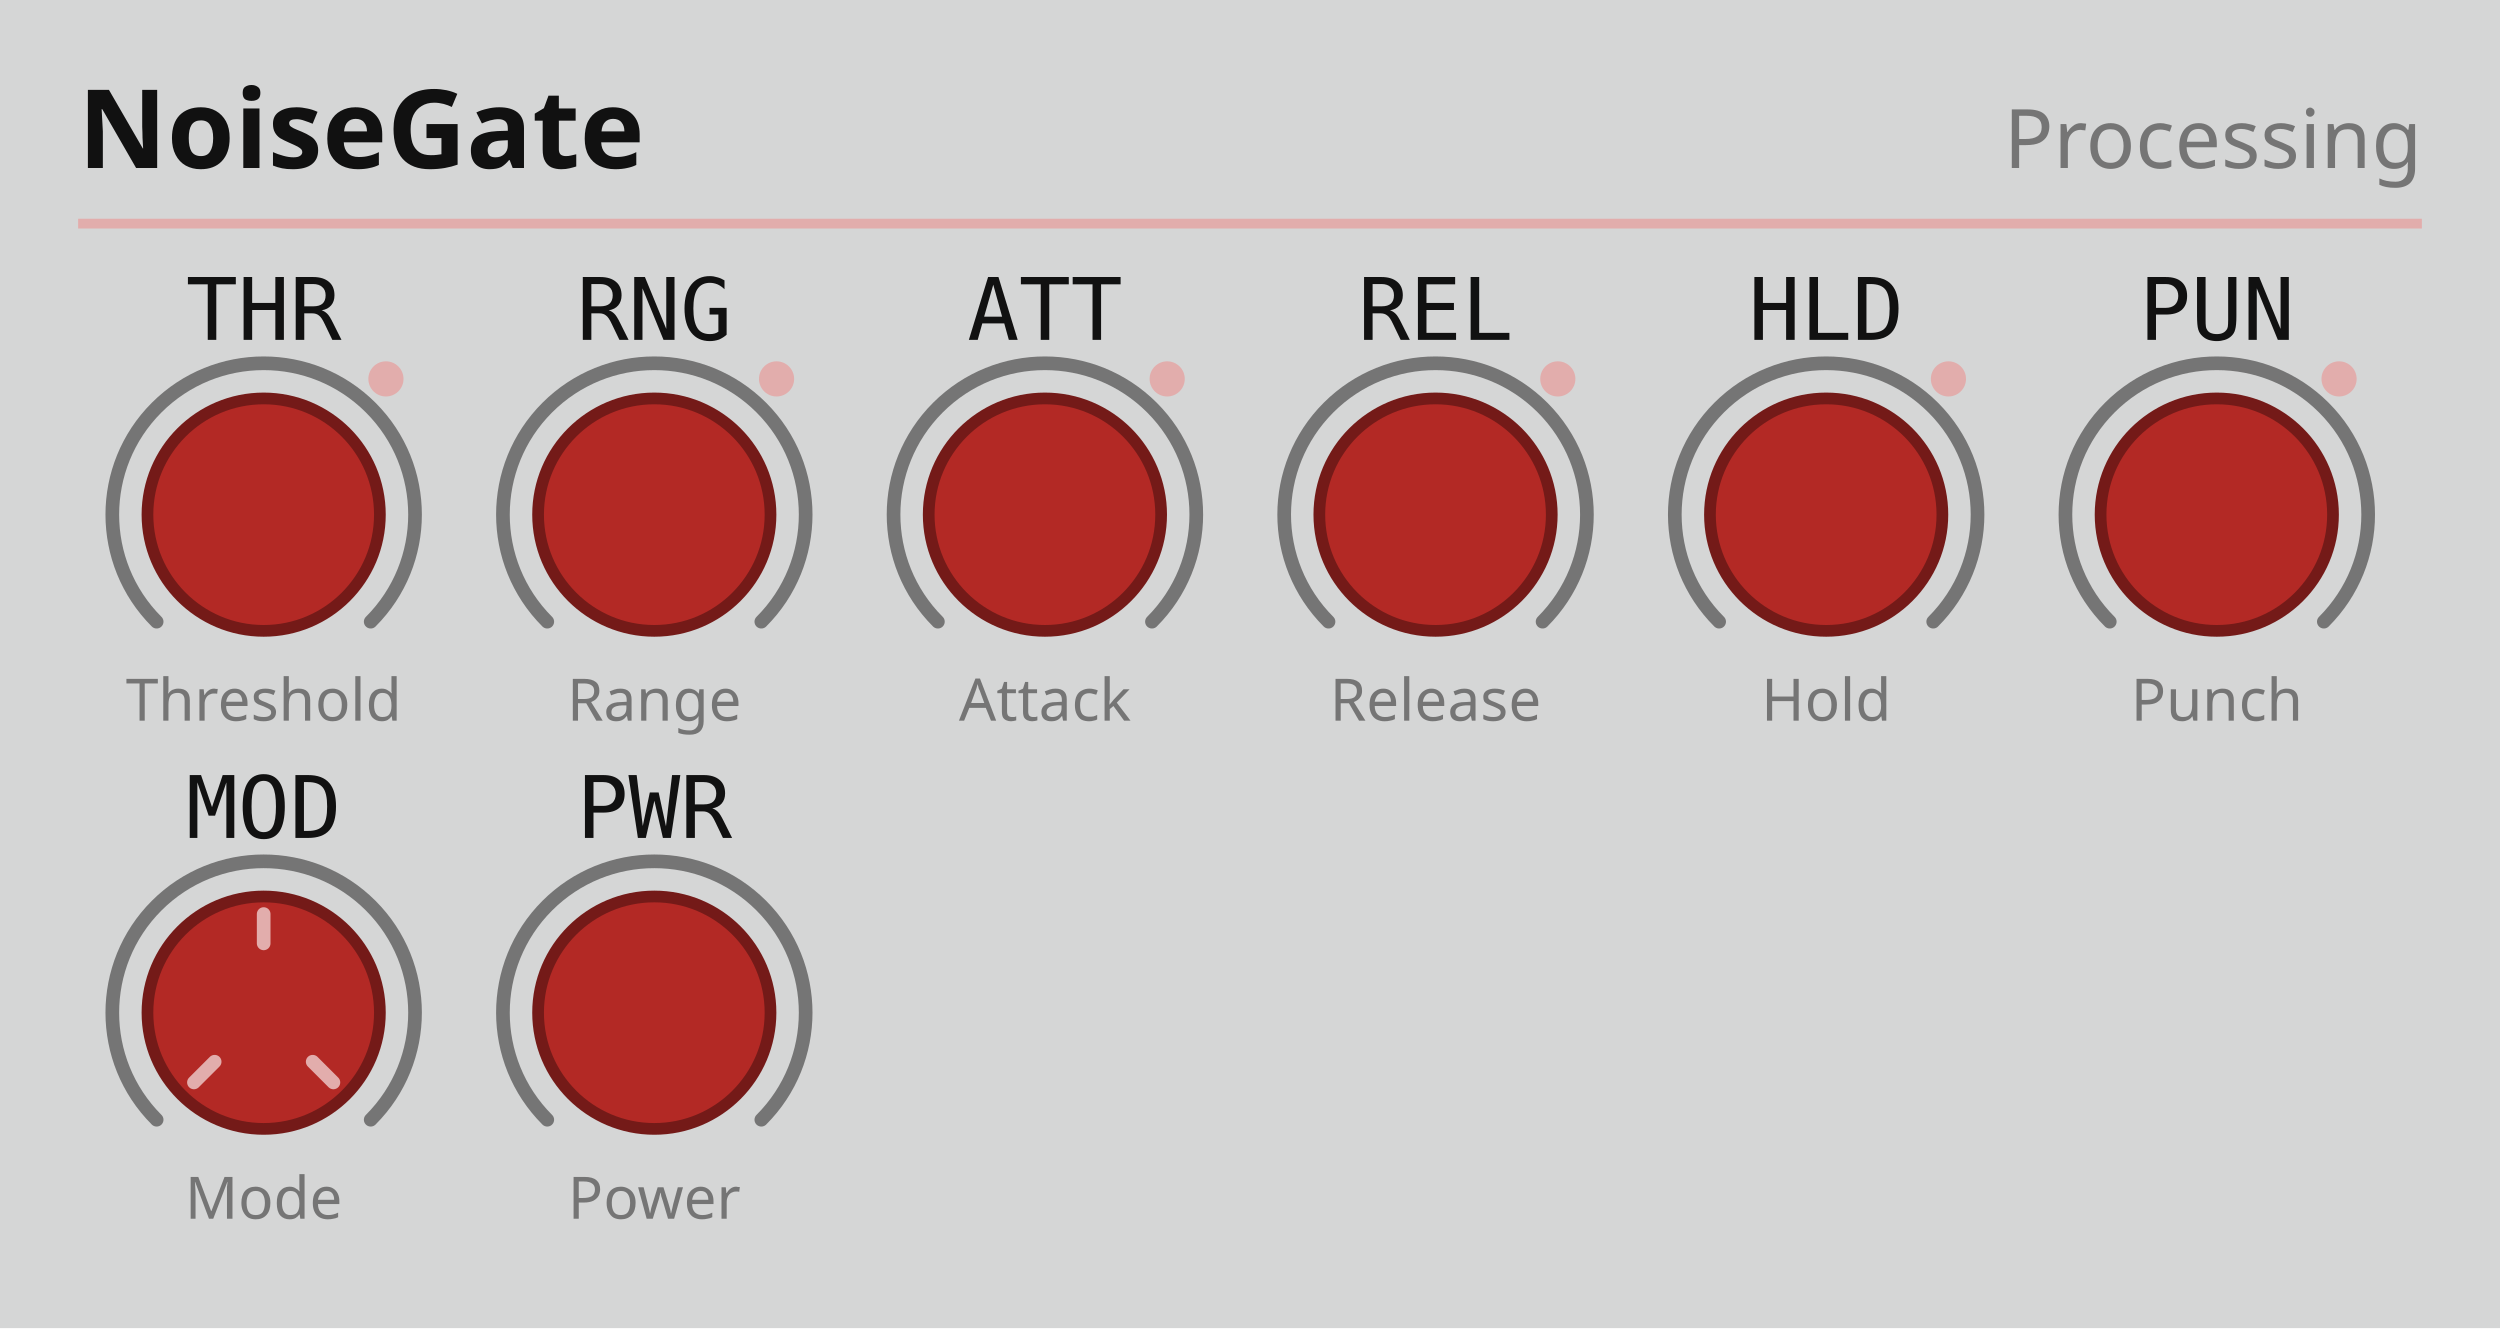
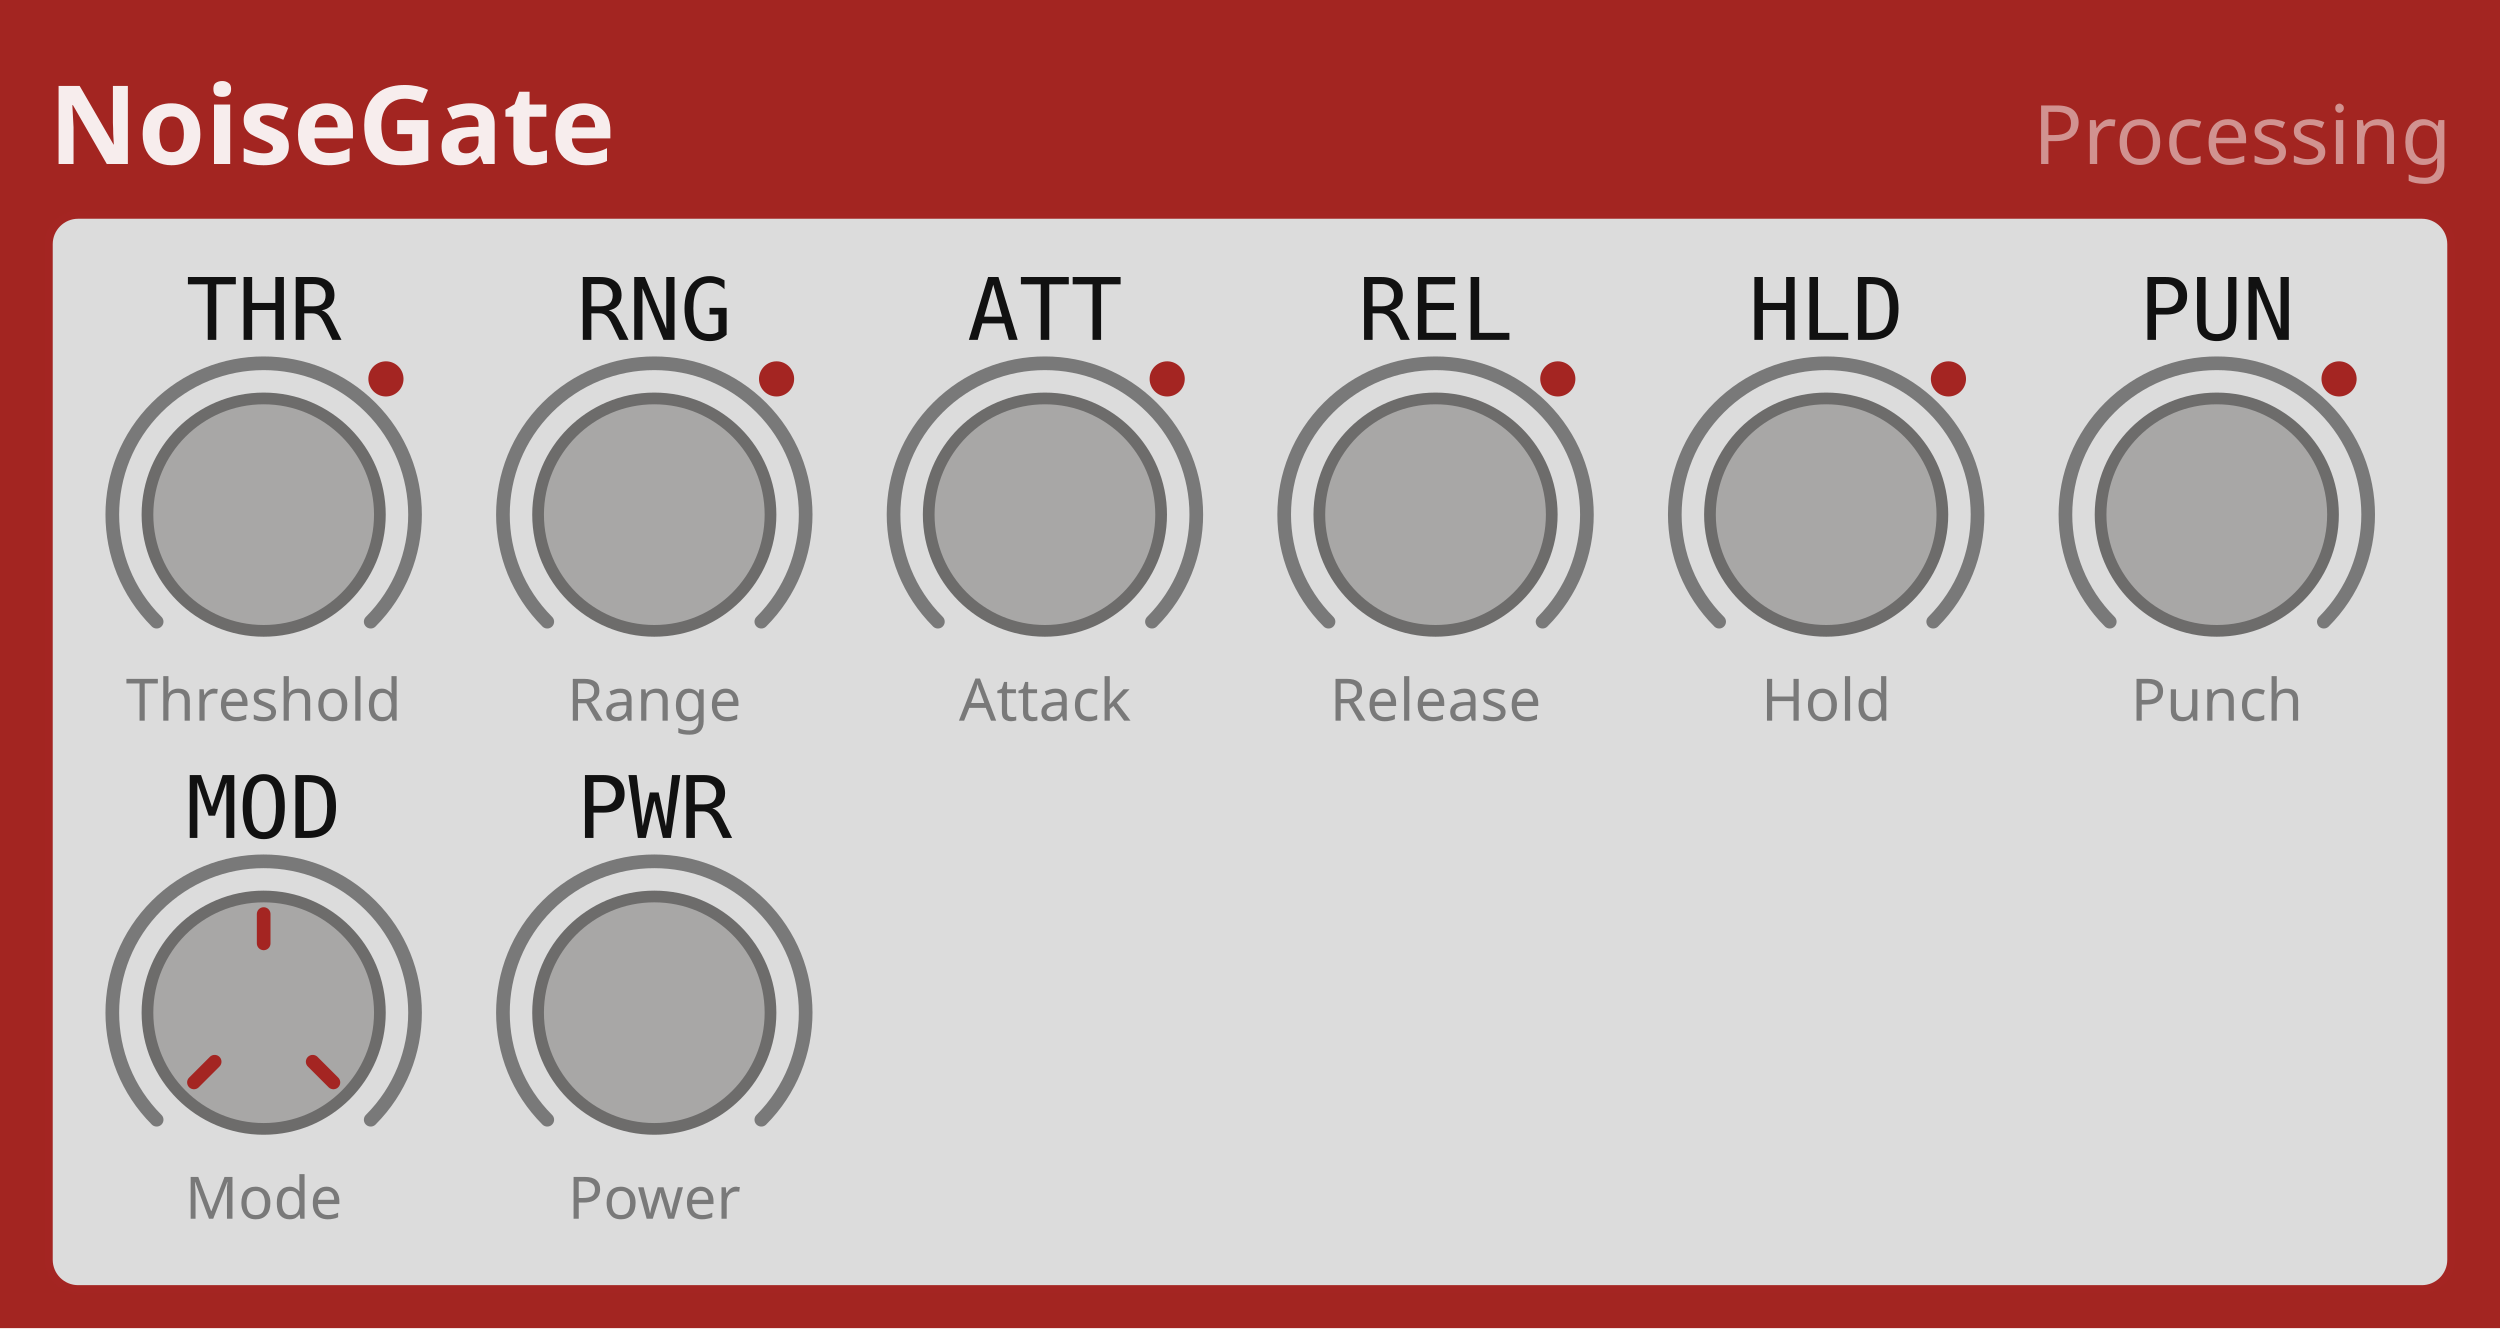
<svg xmlns="http://www.w3.org/2000/svg" viewBox="0 0 128 68.0" width="768" height="408" role="img" aria-label="Noise Gate front panel" font-family="ui-sans-serif, system-ui, sans-serif">
-   <rect width="128" height="68.0" fill="#d5d6d6" />
-   <text x="4" y="8.6" font-size="5.6" font-weight="600" fill="#111111">NoiseGate</text>
-   <text x="124" y="8.6" font-size="4.2" text-anchor="end" fill="#757575">Processing</text>
-   <rect x="4" y="11.2" width="120" height="0.5" fill="#e2adac" />
+   <rect width="128" height="68.0" fill="#a32521" />
+   <text x="2.5" y="8.4" font-size="5.6" font-weight="600" fill="#f7eded">NoiseGate</text>
+   <text x="125.5" y="8.4" font-size="4.2" text-anchor="end" fill="#d19290">Processing</text>
+   <rect x="2.5" y="11.0" width="123.0" height="55.0" rx="1.5" fill="#dcdcdc" stroke="#a42522" stroke-width="0.4" />
  <text x="13.50" y="17.40" font-size="4.4" text-anchor="middle" font-family="ui-monospace, SFMono-Regular, Menlo, monospace" fill="#111111">THR</text>
-   <path d="M 8.02 31.83 A 7.75 7.75 0 1 1 18.98 31.83" fill="none" stroke="#757575" stroke-width="0.7" stroke-linecap="round" />
-   <circle cx="13.50" cy="26.35" r="5.95" fill="#b32925" stroke="#741a18" stroke-width="0.6" />
-   <circle cx="19.76" cy="19.40" r="0.9" fill="#e2adac" />
-   <text x="13.50" y="36.90" font-size="3" text-anchor="middle" fill="#757575">Threshold</text>
+   <path d="M 8.02 31.83 A 7.75 7.75 0 1 1 18.98 31.83" fill="none" stroke="#797979" stroke-width="0.7" stroke-linecap="round" />
+   <circle cx="13.50" cy="26.35" r="5.95" fill="#a8a7a6" stroke="#6d6c6b" stroke-width="0.6" />
+   <circle cx="19.76" cy="19.40" r="0.9" fill="#a42522" />
+   <text x="13.50" y="36.90" font-size="3" text-anchor="middle" fill="#797979">Threshold</text>
  <text x="33.50" y="17.40" font-size="4.4" text-anchor="middle" font-family="ui-monospace, SFMono-Regular, Menlo, monospace" fill="#111111">RNG</text>
-   <path d="M 28.02 31.83 A 7.75 7.75 0 1 1 38.98 31.83" fill="none" stroke="#757575" stroke-width="0.7" stroke-linecap="round" />
-   <circle cx="33.50" cy="26.35" r="5.95" fill="#b32925" stroke="#741a18" stroke-width="0.6" />
-   <circle cx="39.76" cy="19.40" r="0.9" fill="#e2adac" />
-   <text x="33.50" y="36.90" font-size="3" text-anchor="middle" fill="#757575">Range</text>
+   <path d="M 28.02 31.83 A 7.75 7.75 0 1 1 38.98 31.83" fill="none" stroke="#797979" stroke-width="0.7" stroke-linecap="round" />
+   <circle cx="33.50" cy="26.35" r="5.95" fill="#a8a7a6" stroke="#6d6c6b" stroke-width="0.6" />
+   <circle cx="39.76" cy="19.40" r="0.9" fill="#a42522" />
+   <text x="33.50" y="36.90" font-size="3" text-anchor="middle" fill="#797979">Range</text>
  <text x="53.50" y="17.40" font-size="4.4" text-anchor="middle" font-family="ui-monospace, SFMono-Regular, Menlo, monospace" fill="#111111">ATT</text>
-   <path d="M 48.02 31.83 A 7.75 7.75 0 1 1 58.98 31.83" fill="none" stroke="#757575" stroke-width="0.7" stroke-linecap="round" />
-   <circle cx="53.50" cy="26.35" r="5.95" fill="#b32925" stroke="#741a18" stroke-width="0.6" />
-   <circle cx="59.76" cy="19.40" r="0.9" fill="#e2adac" />
-   <text x="53.50" y="36.90" font-size="3" text-anchor="middle" fill="#757575">Attack</text>
+   <path d="M 48.02 31.83 A 7.75 7.75 0 1 1 58.98 31.83" fill="none" stroke="#797979" stroke-width="0.7" stroke-linecap="round" />
+   <circle cx="53.50" cy="26.35" r="5.95" fill="#a8a7a6" stroke="#6d6c6b" stroke-width="0.6" />
+   <circle cx="59.76" cy="19.40" r="0.9" fill="#a42522" />
+   <text x="53.50" y="36.90" font-size="3" text-anchor="middle" fill="#797979">Attack</text>
  <text x="73.50" y="17.40" font-size="4.4" text-anchor="middle" font-family="ui-monospace, SFMono-Regular, Menlo, monospace" fill="#111111">REL</text>
-   <path d="M 68.02 31.83 A 7.75 7.75 0 1 1 78.98 31.83" fill="none" stroke="#757575" stroke-width="0.7" stroke-linecap="round" />
-   <circle cx="73.50" cy="26.35" r="5.95" fill="#b32925" stroke="#741a18" stroke-width="0.6" />
-   <circle cx="79.76" cy="19.40" r="0.9" fill="#e2adac" />
-   <text x="73.50" y="36.90" font-size="3" text-anchor="middle" fill="#757575">Release</text>
+   <path d="M 68.02 31.83 A 7.75 7.75 0 1 1 78.98 31.83" fill="none" stroke="#797979" stroke-width="0.7" stroke-linecap="round" />
+   <circle cx="73.50" cy="26.35" r="5.95" fill="#a8a7a6" stroke="#6d6c6b" stroke-width="0.6" />
+   <circle cx="79.76" cy="19.40" r="0.9" fill="#a42522" />
+   <text x="73.50" y="36.90" font-size="3" text-anchor="middle" fill="#797979">Release</text>
  <text x="93.50" y="17.40" font-size="4.4" text-anchor="middle" font-family="ui-monospace, SFMono-Regular, Menlo, monospace" fill="#111111">HLD</text>
-   <path d="M 88.02 31.83 A 7.75 7.75 0 1 1 98.98 31.83" fill="none" stroke="#757575" stroke-width="0.7" stroke-linecap="round" />
-   <circle cx="93.50" cy="26.35" r="5.95" fill="#b32925" stroke="#741a18" stroke-width="0.6" />
-   <circle cx="99.76" cy="19.40" r="0.9" fill="#e2adac" />
-   <text x="93.50" y="36.90" font-size="3" text-anchor="middle" fill="#757575">Hold</text>
+   <path d="M 88.02 31.83 A 7.75 7.75 0 1 1 98.98 31.83" fill="none" stroke="#797979" stroke-width="0.7" stroke-linecap="round" />
+   <circle cx="93.50" cy="26.35" r="5.95" fill="#a8a7a6" stroke="#6d6c6b" stroke-width="0.6" />
+   <circle cx="99.76" cy="19.40" r="0.9" fill="#a42522" />
+   <text x="93.50" y="36.90" font-size="3" text-anchor="middle" fill="#797979">Hold</text>
  <text x="113.50" y="17.40" font-size="4.4" text-anchor="middle" font-family="ui-monospace, SFMono-Regular, Menlo, monospace" fill="#111111">PUN</text>
-   <path d="M 108.02 31.83 A 7.75 7.75 0 1 1 118.98 31.83" fill="none" stroke="#757575" stroke-width="0.7" stroke-linecap="round" />
-   <circle cx="113.50" cy="26.35" r="5.95" fill="#b32925" stroke="#741a18" stroke-width="0.6" />
-   <circle cx="119.76" cy="19.40" r="0.9" fill="#e2adac" />
-   <text x="113.50" y="36.90" font-size="3" text-anchor="middle" fill="#757575">Punch</text>
+   <path d="M 108.02 31.83 A 7.75 7.75 0 1 1 118.98 31.83" fill="none" stroke="#797979" stroke-width="0.7" stroke-linecap="round" />
+   <circle cx="113.50" cy="26.35" r="5.95" fill="#a8a7a6" stroke="#6d6c6b" stroke-width="0.6" />
+   <circle cx="119.76" cy="19.40" r="0.9" fill="#a42522" />
+   <text x="113.50" y="36.90" font-size="3" text-anchor="middle" fill="#797979">Punch</text>
  <text x="13.50" y="42.90" font-size="4.4" text-anchor="middle" font-family="ui-monospace, SFMono-Regular, Menlo, monospace" fill="#111111">MOD</text>
-   <path d="M 8.02 57.33 A 7.75 7.75 0 1 1 18.98 57.33" fill="none" stroke="#757575" stroke-width="0.7" stroke-linecap="round" />
-   <circle cx="13.50" cy="51.85" r="5.95" fill="#b32925" stroke="#741a18" stroke-width="0.6" />
-   <line x1="10.99" y1="54.36" x2="9.93" y2="55.42" stroke="#e2adac" stroke-width="0.7" stroke-linecap="round" />
-   <line x1="13.50" y1="48.30" x2="13.50" y2="46.80" stroke="#e2adac" stroke-width="0.7" stroke-linecap="round" />
-   <line x1="16.01" y1="54.36" x2="17.07" y2="55.42" stroke="#e2adac" stroke-width="0.7" stroke-linecap="round" />
-   <text x="13.50" y="62.40" font-size="3" text-anchor="middle" fill="#757575">Mode</text>
+   <path d="M 8.02 57.33 A 7.75 7.75 0 1 1 18.98 57.33" fill="none" stroke="#797979" stroke-width="0.7" stroke-linecap="round" />
+   <circle cx="13.50" cy="51.85" r="5.95" fill="#a8a7a6" stroke="#6d6c6b" stroke-width="0.6" />
+   <line x1="10.99" y1="54.36" x2="9.93" y2="55.42" stroke="#a42522" stroke-width="0.7" stroke-linecap="round" />
+   <line x1="13.50" y1="48.30" x2="13.50" y2="46.80" stroke="#a42522" stroke-width="0.7" stroke-linecap="round" />
+   <line x1="16.01" y1="54.36" x2="17.07" y2="55.42" stroke="#a42522" stroke-width="0.7" stroke-linecap="round" />
+   <text x="13.50" y="62.40" font-size="3" text-anchor="middle" fill="#797979">Mode</text>
  <text x="33.50" y="42.90" font-size="4.4" text-anchor="middle" font-family="ui-monospace, SFMono-Regular, Menlo, monospace" fill="#111111">PWR</text>
-   <path d="M 28.02 57.33 A 7.75 7.75 0 1 1 38.98 57.33" fill="none" stroke="#757575" stroke-width="0.7" stroke-linecap="round" />
-   <circle cx="33.50" cy="51.85" r="5.95" fill="#b32925" stroke="#741a18" stroke-width="0.6" />
-   <text x="33.50" y="62.40" font-size="3" text-anchor="middle" fill="#757575">Power</text>
+   <path d="M 28.02 57.33 A 7.75 7.75 0 1 1 38.98 57.33" fill="none" stroke="#797979" stroke-width="0.7" stroke-linecap="round" />
+   <circle cx="33.50" cy="51.85" r="5.95" fill="#a8a7a6" stroke="#6d6c6b" stroke-width="0.6" />
+   <text x="33.50" y="62.40" font-size="3" text-anchor="middle" fill="#797979">Power</text>
</svg>
